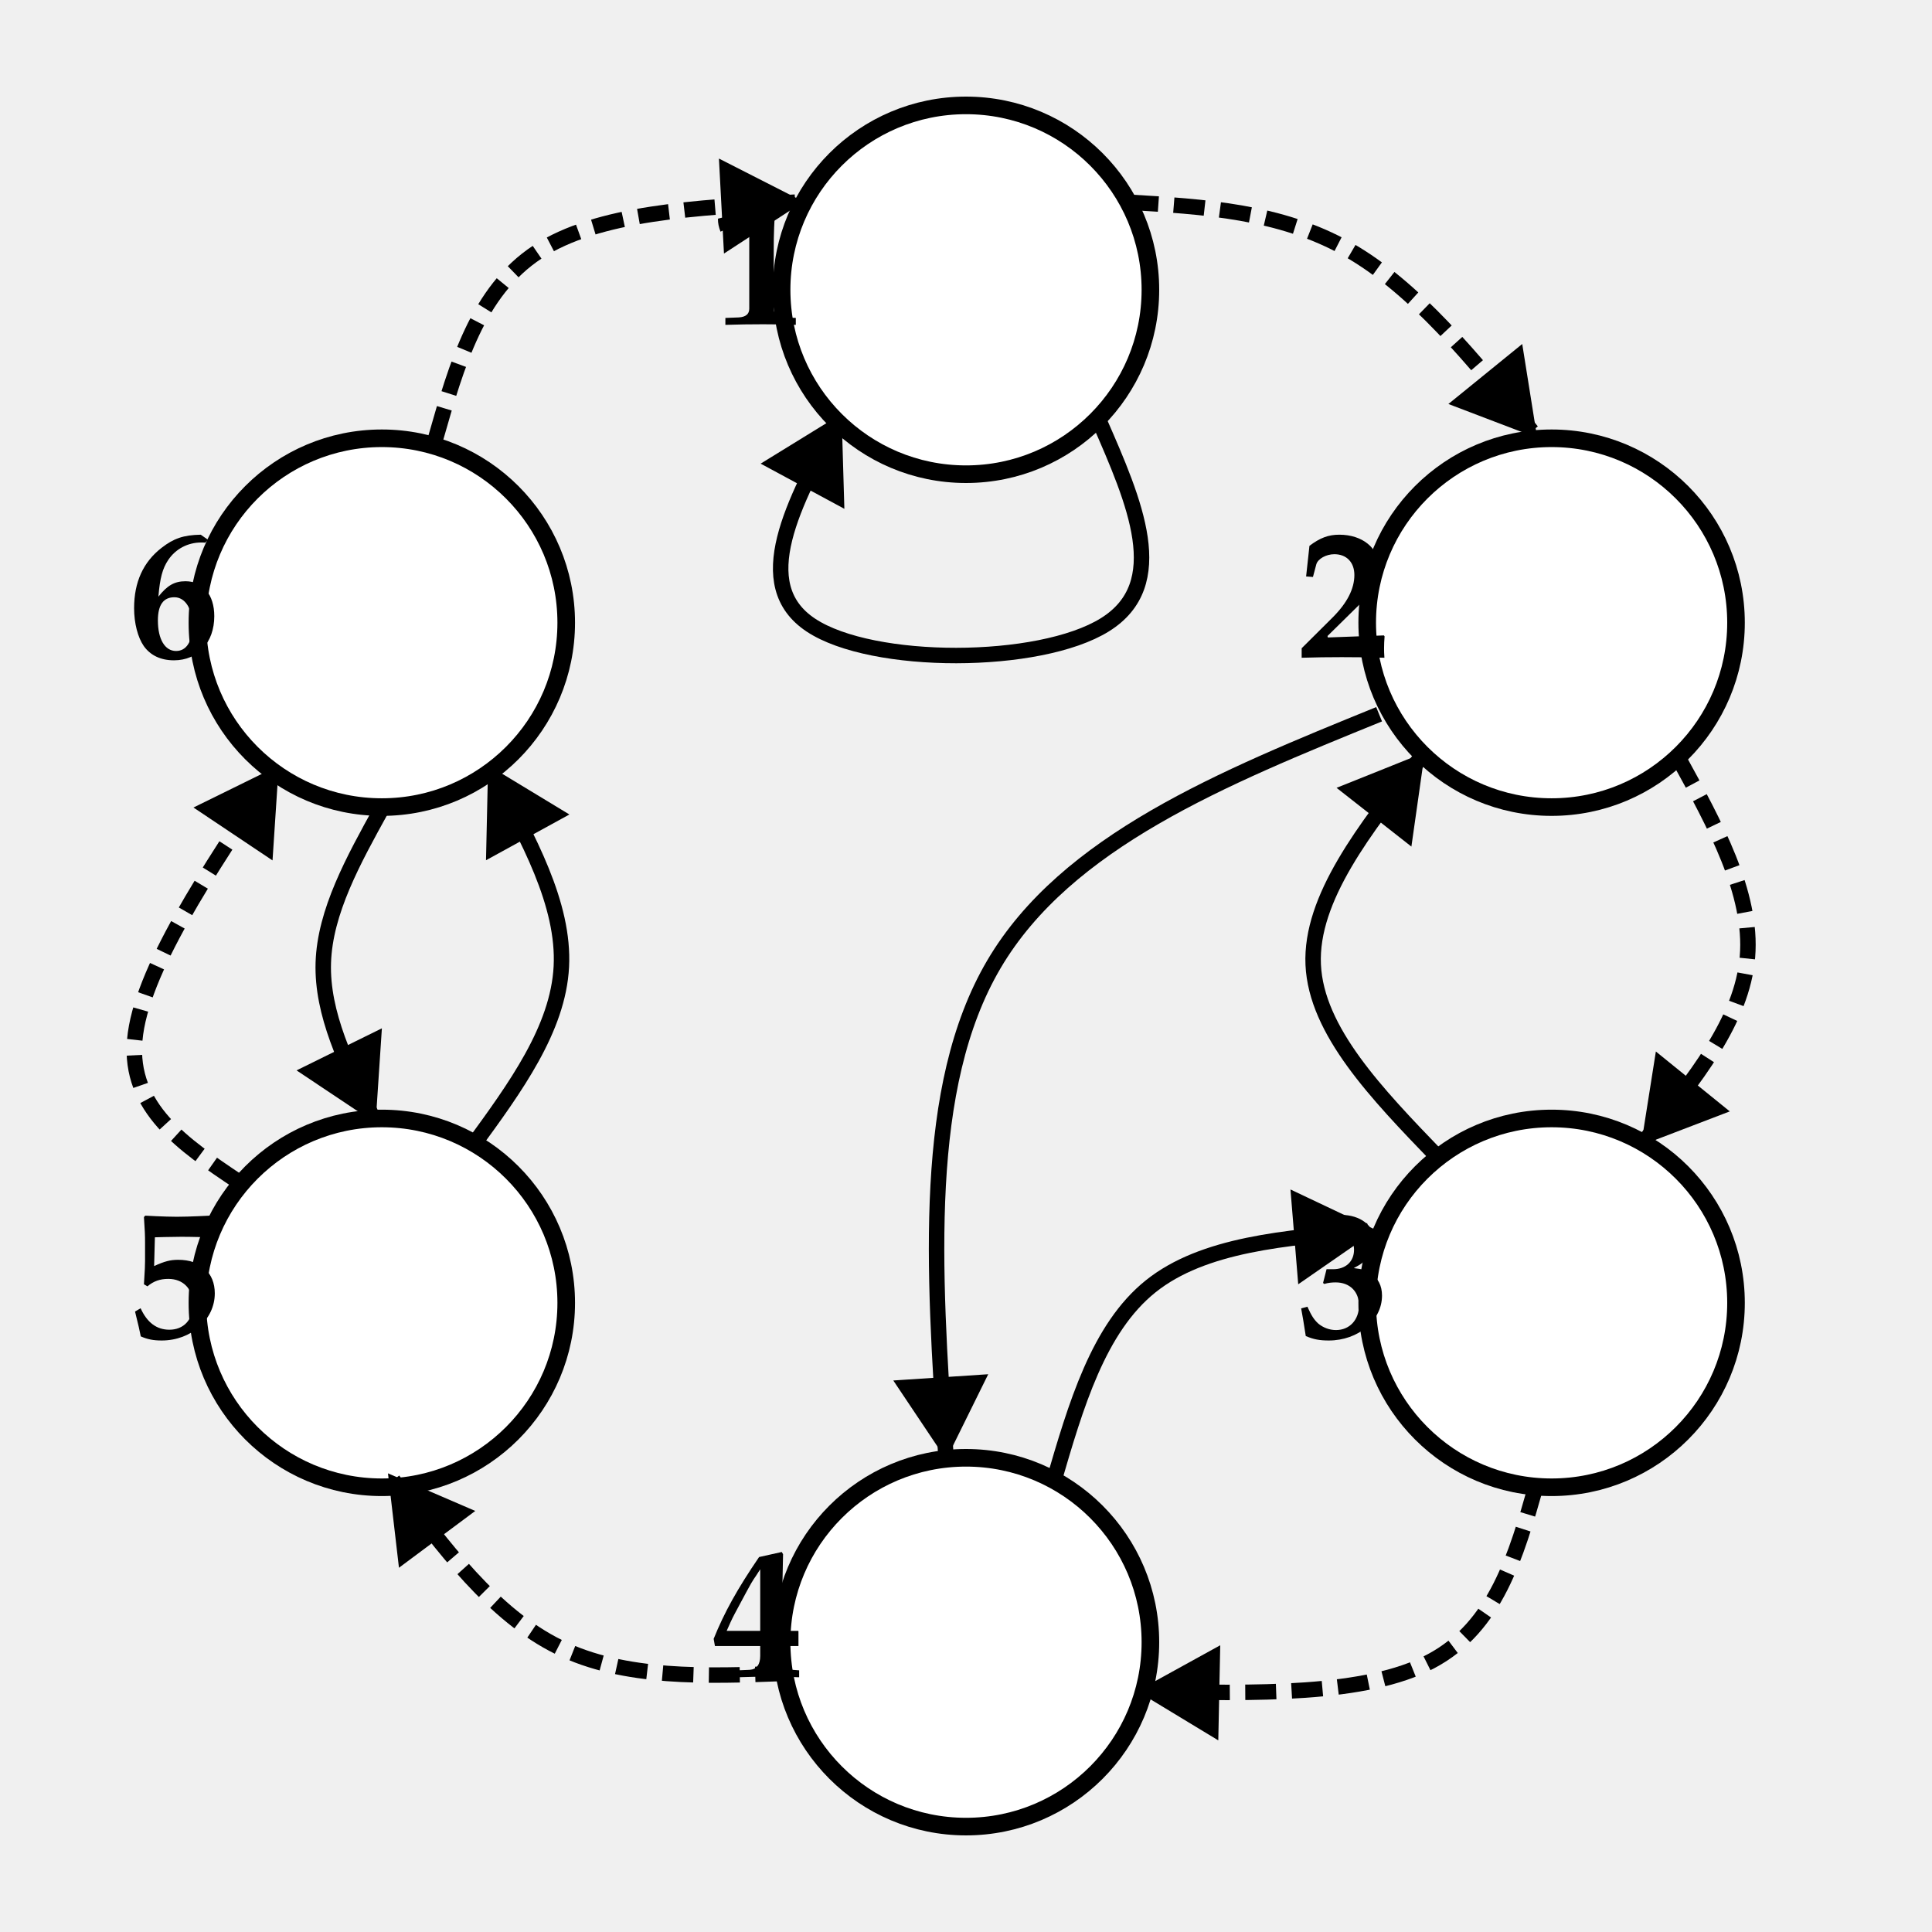
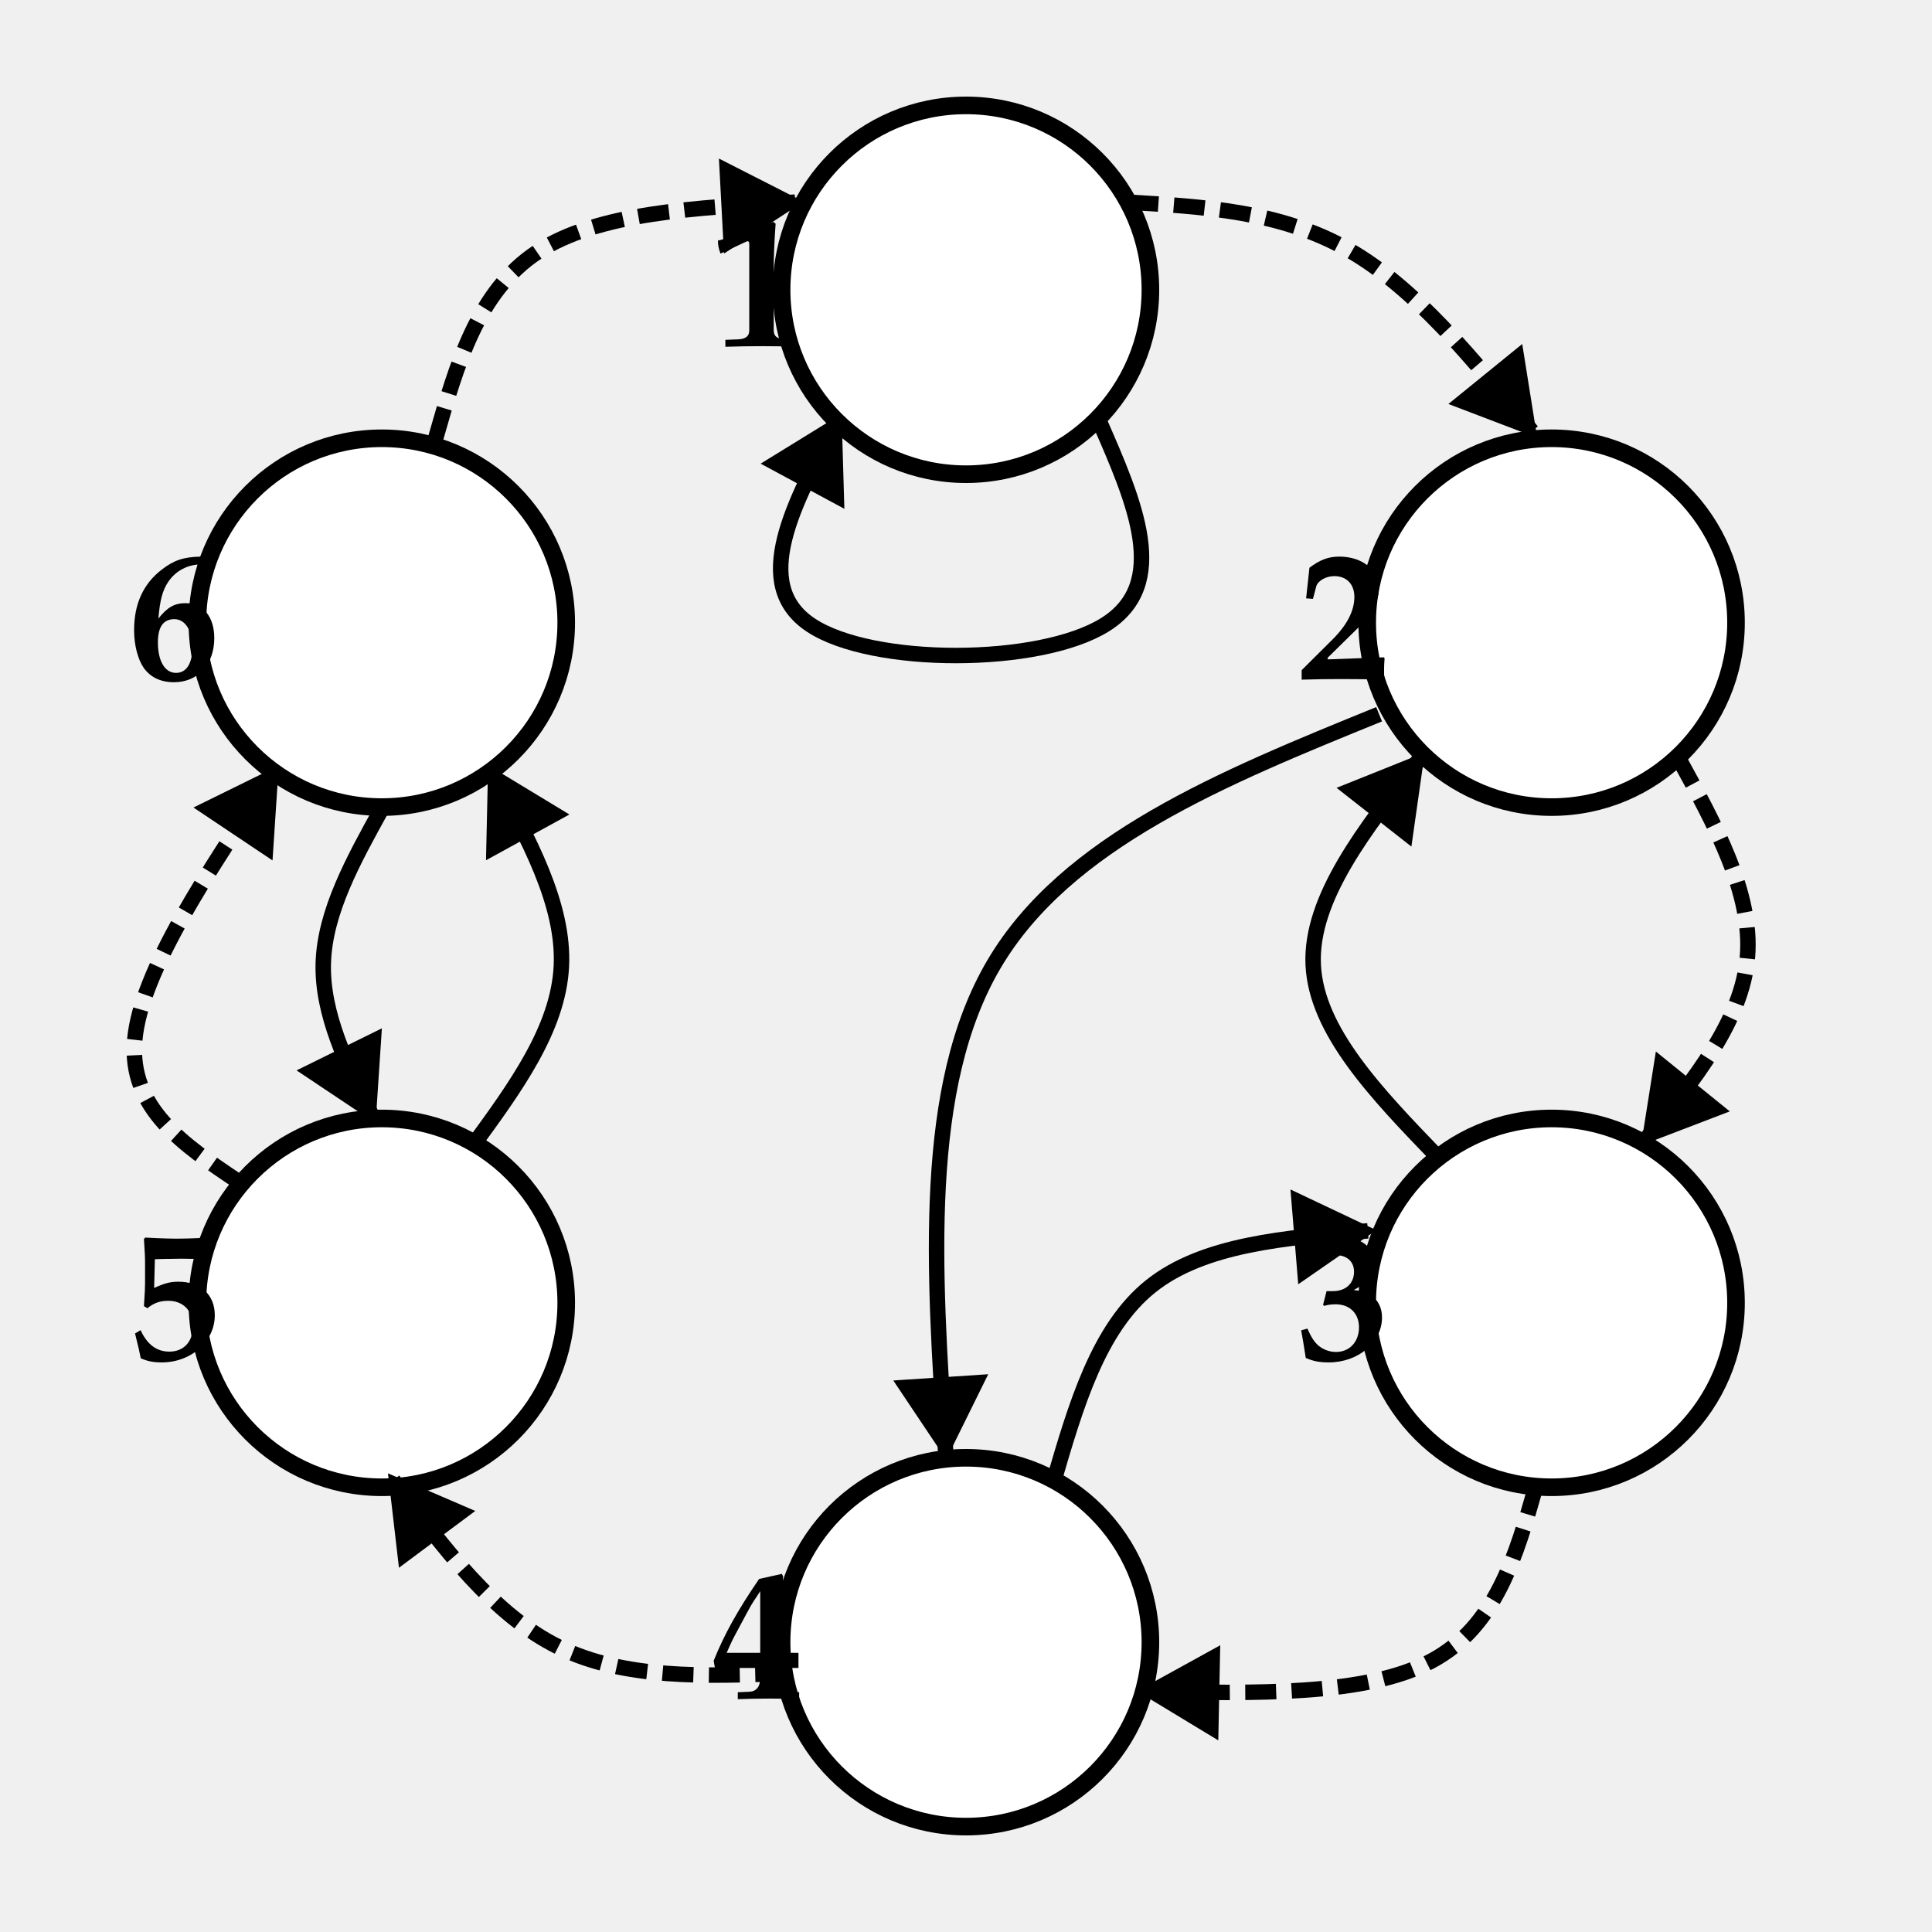
<svg xmlns="http://www.w3.org/2000/svg" width="1000pt" height="1000pt" viewBox="0 0 352.778 352.778" version="1.1" id="svg1">
  <defs id="defs1">
    <marker style="overflow:visible" id="Triangle" refX="3" refY="0" orient="auto-start-reverse" markerWidth="1" markerHeight="1" viewBox="0 0 1 1" preserveAspectRatio="xMidYMid">
      <path transform="scale(0.5)" style="fill:context-stroke;fill-rule:evenodd;stroke:context-stroke;stroke-width:1pt" d="M 5.77,0 -2.88,5 V -5 Z" id="path135" />
    </marker>
  </defs>
  <g id="layer1">
    <path style="display:none;fill:#0226ff;fill-opacity:1;stroke:#000000;stroke-width:1.642;stroke-dasharray:none" id="path1" d="m 252.846,123.954 -142.222,82.112 -142.222,-82.112 1e-6,-164.224 142.222,-82.112 142.222,82.112 z" transform="matrix(0.7475374,0,0,0.7475374,93.69346,145.1103)" />
    <g id="g22">
      <g id="g4" transform="translate(0,8.819445)">
        <circle style="fill:#ffffff;fill-opacity:1;stroke:#000000;stroke-width:3.213;stroke-dasharray:none" id="circle3" cx="176.389" cy="44.097" r="33.671" />
-         <text xml:space="preserve" style="font-style:normal;font-variant:normal;font-weight:bold;font-stretch:normal;font-size:33.867px;font-family:'TeX Gyre Pagella';-inkscape-font-specification:'TeX Gyre Pagella Bold';text-align:center;word-spacing:0px;text-anchor:middle;fill:#000000;fill-opacity:1;stroke:#000000;stroke-width:0;stroke-dasharray:none" x="176.474" y="50.392" id="text4">
-           <tspan id="tspan4" style="font-style:normal;font-variant:normal;font-weight:bold;font-stretch:normal;font-size:33.867px;font-family:'TeX Gyre Pagella';-inkscape-font-specification:'TeX Gyre Pagella Bold';fill:#000000;fill-opacity:1;stroke-width:0;stroke-dasharray:none" x="176.474" y="50.392">1</tspan>
+         <text xml:space="preserve" style="font-style:normal;font-variant:normal;font-weight:bold;font-stretch:normal;font-size:33.867px;font-family:'TeX Gyre Pagella';-inkscape-font-specification:'TeX Gyre Pagella Bold';text-align:center;word-spacing:0px;text-anchor:middle;fill:#000000;fill-opacity:1;stroke:#000000;stroke-width:0;stroke-dasharray:none" x="176.474" y="54.392" id="text4">
+           <tspan id="tspan4" style="font-style:normal;font-variant:normal;font-weight:bold;font-stretch:normal;font-size:33.867px;font-family:'TeX Gyre Pagella';-inkscape-font-specification:'TeX Gyre Pagella Bold';fill:#000000;fill-opacity:1;stroke-width:0;stroke-dasharray:none" x="176.474" y="54.392">1</tspan>
        </text>
      </g>
      <g id="g5" transform="translate(106.9301,69.60306)">
        <circle style="fill:#ffffff;fill-opacity:1;stroke:#000000;stroke-width:3.213;stroke-dasharray:none" id="circle4" cx="176.389" cy="44.097" r="33.671" />
-         <text xml:space="preserve" style="font-style:normal;font-variant:normal;font-weight:bold;font-stretch:normal;font-size:33.867px;font-family:'TeX Gyre Pagella';-inkscape-font-specification:'TeX Gyre Pagella Bold';text-align:center;word-spacing:0px;text-anchor:middle;fill:#000000;fill-opacity:1;stroke:#000000;stroke-width:0;stroke-dasharray:none" x="176.474" y="50.392" id="text5">
-           <tspan id="tspan5" style="font-style:normal;font-variant:normal;font-weight:bold;font-stretch:normal;font-size:33.867px;font-family:'TeX Gyre Pagella';-inkscape-font-specification:'TeX Gyre Pagella Bold';fill:#000000;fill-opacity:1;stroke-width:0;stroke-dasharray:none" x="176.474" y="50.392">2</tspan>
+         <text xml:space="preserve" style="font-style:normal;font-variant:normal;font-weight:bold;font-stretch:normal;font-size:33.867px;font-family:'TeX Gyre Pagella';-inkscape-font-specification:'TeX Gyre Pagella Bold';text-align:center;word-spacing:0px;text-anchor:middle;fill:#000000;fill-opacity:1;stroke:#000000;stroke-width:0;stroke-dasharray:none" x="176.474" y="54.392" id="text5">
+           <tspan id="tspan5" style="font-style:normal;font-variant:normal;font-weight:bold;font-stretch:normal;font-size:33.867px;font-family:'TeX Gyre Pagella';-inkscape-font-specification:'TeX Gyre Pagella Bold';fill:#000000;fill-opacity:1;stroke-width:0;stroke-dasharray:none" x="176.474" y="54.392">2</tspan>
        </text>
      </g>
      <g id="g6" transform="translate(106.9301,193.8026)">
        <circle style="fill:#ffffff;fill-opacity:1;stroke:#000000;stroke-width:3.213;stroke-dasharray:none" id="circle5" cx="176.389" cy="44.097" r="33.671" />
-         <text xml:space="preserve" style="font-style:normal;font-variant:normal;font-weight:bold;font-stretch:normal;font-size:33.867px;font-family:'TeX Gyre Pagella';-inkscape-font-specification:'TeX Gyre Pagella Bold';text-align:center;word-spacing:0px;text-anchor:middle;fill:#000000;fill-opacity:1;stroke:#000000;stroke-width:0;stroke-dasharray:none" x="176.474" y="50.392" id="text6">
-           <tspan id="tspan6" style="font-style:normal;font-variant:normal;font-weight:bold;font-stretch:normal;font-size:33.867px;font-family:'TeX Gyre Pagella';-inkscape-font-specification:'TeX Gyre Pagella Bold';fill:#000000;fill-opacity:1;stroke-width:0;stroke-dasharray:none" x="176.474" y="50.392">3</tspan>
+         <text xml:space="preserve" style="font-style:normal;font-variant:normal;font-weight:bold;font-stretch:normal;font-size:33.867px;font-family:'TeX Gyre Pagella';-inkscape-font-specification:'TeX Gyre Pagella Bold';text-align:center;word-spacing:0px;text-anchor:middle;fill:#000000;fill-opacity:1;stroke:#000000;stroke-width:0;stroke-dasharray:none" x="176.474" y="54.392" id="text6">
+           <tspan id="tspan6" style="font-style:normal;font-variant:normal;font-weight:bold;font-stretch:normal;font-size:33.867px;font-family:'TeX Gyre Pagella';-inkscape-font-specification:'TeX Gyre Pagella Bold';fill:#000000;fill-opacity:1;stroke-width:0;stroke-dasharray:none" x="176.474" y="54.392">3</tspan>
        </text>
      </g>
      <g id="g3" transform="translate(0,255.7639)">
        <circle style="fill:#ffffff;fill-opacity:1;stroke:#000000;stroke-width:3.213;stroke-dasharray:none" id="path3" cx="176.389" cy="44.097" r="33.671" />
-         <text xml:space="preserve" style="font-style:normal;font-variant:normal;font-weight:bold;font-stretch:normal;font-size:33.867px;font-family:'TeX Gyre Pagella';-inkscape-font-specification:'TeX Gyre Pagella Bold';text-align:center;word-spacing:0px;text-anchor:middle;fill:#000000;fill-opacity:1;stroke:#000000;stroke-width:0;stroke-dasharray:none" x="176.474" y="50.392" id="text3">
-           <tspan id="tspan3" style="font-style:normal;font-variant:normal;font-weight:bold;font-stretch:normal;font-size:33.867px;font-family:'TeX Gyre Pagella';-inkscape-font-specification:'TeX Gyre Pagella Bold';fill:#000000;fill-opacity:1;stroke-width:0;stroke-dasharray:none" x="176.474" y="50.392">4</tspan>
+         <text xml:space="preserve" style="font-style:normal;font-variant:normal;font-weight:bold;font-stretch:normal;font-size:33.867px;font-family:'TeX Gyre Pagella';-inkscape-font-specification:'TeX Gyre Pagella Bold';text-align:center;word-spacing:0px;text-anchor:middle;fill:#000000;fill-opacity:1;stroke:#000000;stroke-width:0;stroke-dasharray:none" x="176.474" y="54.393" id="text3">
+           <tspan id="tspan3" style="font-style:normal;font-variant:normal;font-weight:bold;font-stretch:normal;font-size:33.867px;font-family:'TeX Gyre Pagella';-inkscape-font-specification:'TeX Gyre Pagella Bold';fill:#000000;fill-opacity:1;stroke-width:0;stroke-dasharray:none" x="176.474" y="54.393">4</tspan>
        </text>
      </g>
      <g id="g8" transform="translate(-106.6701,193.8026)">
        <circle style="fill:#ffffff;fill-opacity:1;stroke:#000000;stroke-width:3.213;stroke-dasharray:none" id="circle7" cx="176.389" cy="44.097" r="33.671" />
-         <text xml:space="preserve" style="font-style:normal;font-variant:normal;font-weight:bold;font-stretch:normal;font-size:33.867px;font-family:'TeX Gyre Pagella';-inkscape-font-specification:'TeX Gyre Pagella Bold';text-align:center;word-spacing:0px;text-anchor:middle;fill:#000000;fill-opacity:1;stroke:#000000;stroke-width:0;stroke-dasharray:none" x="176.474" y="50.392" id="text8">
-           <tspan id="tspan8" style="font-style:normal;font-variant:normal;font-weight:bold;font-stretch:normal;font-size:33.867px;font-family:'TeX Gyre Pagella';-inkscape-font-specification:'TeX Gyre Pagella Bold';fill:#000000;fill-opacity:1;stroke-width:0;stroke-dasharray:none" x="176.474" y="50.392">5</tspan>
+         <text xml:space="preserve" style="font-style:normal;font-variant:normal;font-weight:bold;font-stretch:normal;font-size:33.867px;font-family:'TeX Gyre Pagella';-inkscape-font-specification:'TeX Gyre Pagella Bold';text-align:center;word-spacing:0px;text-anchor:middle;fill:#000000;fill-opacity:1;stroke:#000000;stroke-width:0;stroke-dasharray:none" x="176.474" y="54.392" id="text8">
+           <tspan id="tspan8" style="font-style:normal;font-variant:normal;font-weight:bold;font-stretch:normal;font-size:33.867px;font-family:'TeX Gyre Pagella';-inkscape-font-specification:'TeX Gyre Pagella Bold';fill:#000000;fill-opacity:1;stroke-width:0;stroke-dasharray:none" x="176.474" y="54.392">5</tspan>
        </text>
      </g>
      <g id="g7" transform="translate(-106.6701,69.60306)">
        <circle style="fill:#ffffff;fill-opacity:1;stroke:#000000;stroke-width:3.213;stroke-dasharray:none" id="circle6" cx="176.389" cy="44.097" r="33.671" />
-         <text xml:space="preserve" style="font-style:normal;font-variant:normal;font-weight:bold;font-stretch:normal;font-size:33.867px;font-family:'TeX Gyre Pagella';-inkscape-font-specification:'TeX Gyre Pagella Bold';text-align:center;word-spacing:0px;text-anchor:middle;fill:#000000;fill-opacity:1;stroke:#000000;stroke-width:0;stroke-dasharray:none" x="176.474" y="50.392" id="text7">
-           <tspan id="tspan7" style="font-style:normal;font-variant:normal;font-weight:bold;font-stretch:normal;font-size:33.867px;font-family:'TeX Gyre Pagella';-inkscape-font-specification:'TeX Gyre Pagella Bold';fill:#000000;fill-opacity:1;stroke-width:0;stroke-dasharray:none" x="176.474" y="50.392">6</tspan>
+         <text xml:space="preserve" style="font-style:normal;font-variant:normal;font-weight:bold;font-stretch:normal;font-size:33.867px;font-family:'TeX Gyre Pagella';-inkscape-font-specification:'TeX Gyre Pagella Bold';text-align:center;word-spacing:0px;text-anchor:middle;fill:#000000;fill-opacity:1;stroke:#000000;stroke-width:0;stroke-dasharray:none" x="176.474" y="54.392" id="text7">
+           <tspan id="tspan7" style="font-style:normal;font-variant:normal;font-weight:bold;font-stretch:normal;font-size:33.867px;font-family:'TeX Gyre Pagella';-inkscape-font-specification:'TeX Gyre Pagella Bold';fill:#000000;fill-opacity:1;stroke-width:0;stroke-dasharray:none" x="176.474" y="54.392">6</tspan>
        </text>
      </g>
    </g>
    <g id="g21">
      <path style="fill:#000000;fill-opacity:0;stroke:#000000;stroke-width:2.822;stroke-linecap:butt;stroke-miterlimit:4;stroke-dasharray:none;stroke-dashoffset:0;marker-start:url(#Triangle)" d="m 152.933,76.93 c -8.039,14.896 -16.078,29.793 -4.857,37.221 11.221,7.428 41.702,7.388 53.683,-0.073 11.981,-7.461 5.463,-22.344 -1.055,-37.227" id="path12" />
      <path style="fill:#000000;fill-opacity:0;stroke:#000000;stroke-width:2.822;stroke-linecap:butt;stroke-miterlimit:4;stroke-dasharray:none;stroke-dashoffset:0;marker-end:url(#Triangle)" d="m 69.663,147.764 c -5.167,9.354 -10.335,18.708 -10.629,28.029 -0.294,9.321 4.284,18.609 8.863,27.898" id="path14" />
      <path style="fill:#000000;fill-opacity:0;stroke:#000000;stroke-width:2.822;stroke-linecap:butt;stroke-miterlimit:4;stroke-dasharray:none;stroke-dashoffset:0;marker-end:url(#Triangle)" d="m 86.343,209.185 c 7.784,-10.662 15.568,-21.324 16.157,-32.673 0.589,-11.349 -6.018,-23.384 -12.624,-35.42" id="path15" />
      <path style="fill:#000000;fill-opacity:0;stroke:#000000;stroke-width:2.822;stroke-linecap:butt;stroke-miterlimit:4;stroke-dasharray:none;stroke-dashoffset:0;marker-end:url(#Triangle)" d="m 251.82,130.421 c -28.572,11.62 -57.145,23.241 -70.337,45.661 -13.192,22.421 -11.005,55.641 -8.818,88.861" id="path16" />
      <path style="fill:#000000;fill-opacity:0;stroke:#000000;stroke-width:2.822;stroke-linecap:butt;stroke-miterlimit:4;stroke-dasharray:none;stroke-dashoffset:0;marker-end:url(#Triangle)" d="m 192.351,270.686 c 4.101,-14.081 8.203,-28.162 17.772,-35.818 9.57,-7.656 24.608,-8.886 39.646,-10.117" id="path17" />
      <path style="fill:#000000;fill-opacity:0;stroke:#000000;stroke-width:2.822;stroke-linecap:butt;stroke-miterlimit:4;stroke-dasharray:none;stroke-dashoffset:0;marker-end:url(#Triangle)" d="m 262.483,211.217 c -11.074,-11.484 -22.147,-22.967 -22.694,-35.066 -0.547,-12.099 9.433,-24.813 19.413,-37.527" id="path18" />
    </g>
    <g id="g25" style="stroke-width:2.822;stroke-dasharray:none">
      <path style="fill:#000000;fill-opacity:0;stroke:#000000;stroke-width:2.822;stroke-linecap:butt;stroke-miterlimit:4;stroke-dasharray:5.644,2.822;stroke-dashoffset:0;marker-end:url(#Triangle)" d="m 205.885,36.912 c 13.944,0.82 27.889,1.641 40.193,8.613 12.304,6.972 22.967,20.096 33.631,33.22" id="path19" />
      <path style="fill:#000000;fill-opacity:0;stroke:#000000;stroke-width:2.822;stroke-linecap:butt;stroke-miterlimit:4;stroke-dasharray:5.644,2.822;stroke-dashoffset:0;marker-end:url(#Triangle)" d="m 306.367,138.214 c 6.835,12.441 13.671,24.881 12.714,36.502 -0.957,11.62 -9.706,22.42 -18.456,33.22" id="path20" />
      <path style="fill:#000000;fill-opacity:0;stroke:#000000;stroke-width:2.822;stroke-linecap:butt;stroke-miterlimit:4;stroke-dasharray:5.644,2.822;stroke-dashoffset:0;marker-end:url(#Triangle)" d="m 280.529,271.096 c -3.691,12.987 -7.382,25.975 -19.276,32.264 -11.894,6.289 -31.99,5.879 -52.086,5.468" id="path22" />
      <path style="fill:#000000;fill-opacity:0;stroke:#000000;stroke-width:2.822;stroke-linecap:butt;stroke-miterlimit:4;stroke-dasharray:5.644,2.822;stroke-dashoffset:0;marker-end:url(#Triangle)" d="m 143.545,305.547 c -14.765,0.547 -29.529,1.094 -41.492,-4.785 -11.962,-5.879 -21.122,-18.182 -30.281,-30.486" id="path23" />
      <path style="fill:#000000;fill-opacity:0;stroke:#000000;stroke-width:2.822;stroke-linecap:butt;stroke-miterlimit:4;stroke-dasharray:5.644,2.822;stroke-dashoffset:0;marker-end:url(#Triangle)" d="M 43.474,215.728 C 33.494,209.03 23.514,202.331 24.608,189.89 25.702,177.449 37.869,159.267 50.036,141.085" id="path24" />
      <path style="fill:#000000;fill-opacity:0;stroke:#000000;stroke-width:2.822;stroke-linecap:butt;stroke-miterlimit:4;stroke-dasharray:5.644,2.822;stroke-dashoffset:0;marker-end:url(#Triangle)" d="M 79.565,79.975 C 83.393,66.578 87.221,53.18 98.158,46.003 109.095,38.826 127.14,37.869 145.186,36.912" id="path25" />
    </g>
  </g>
</svg>
